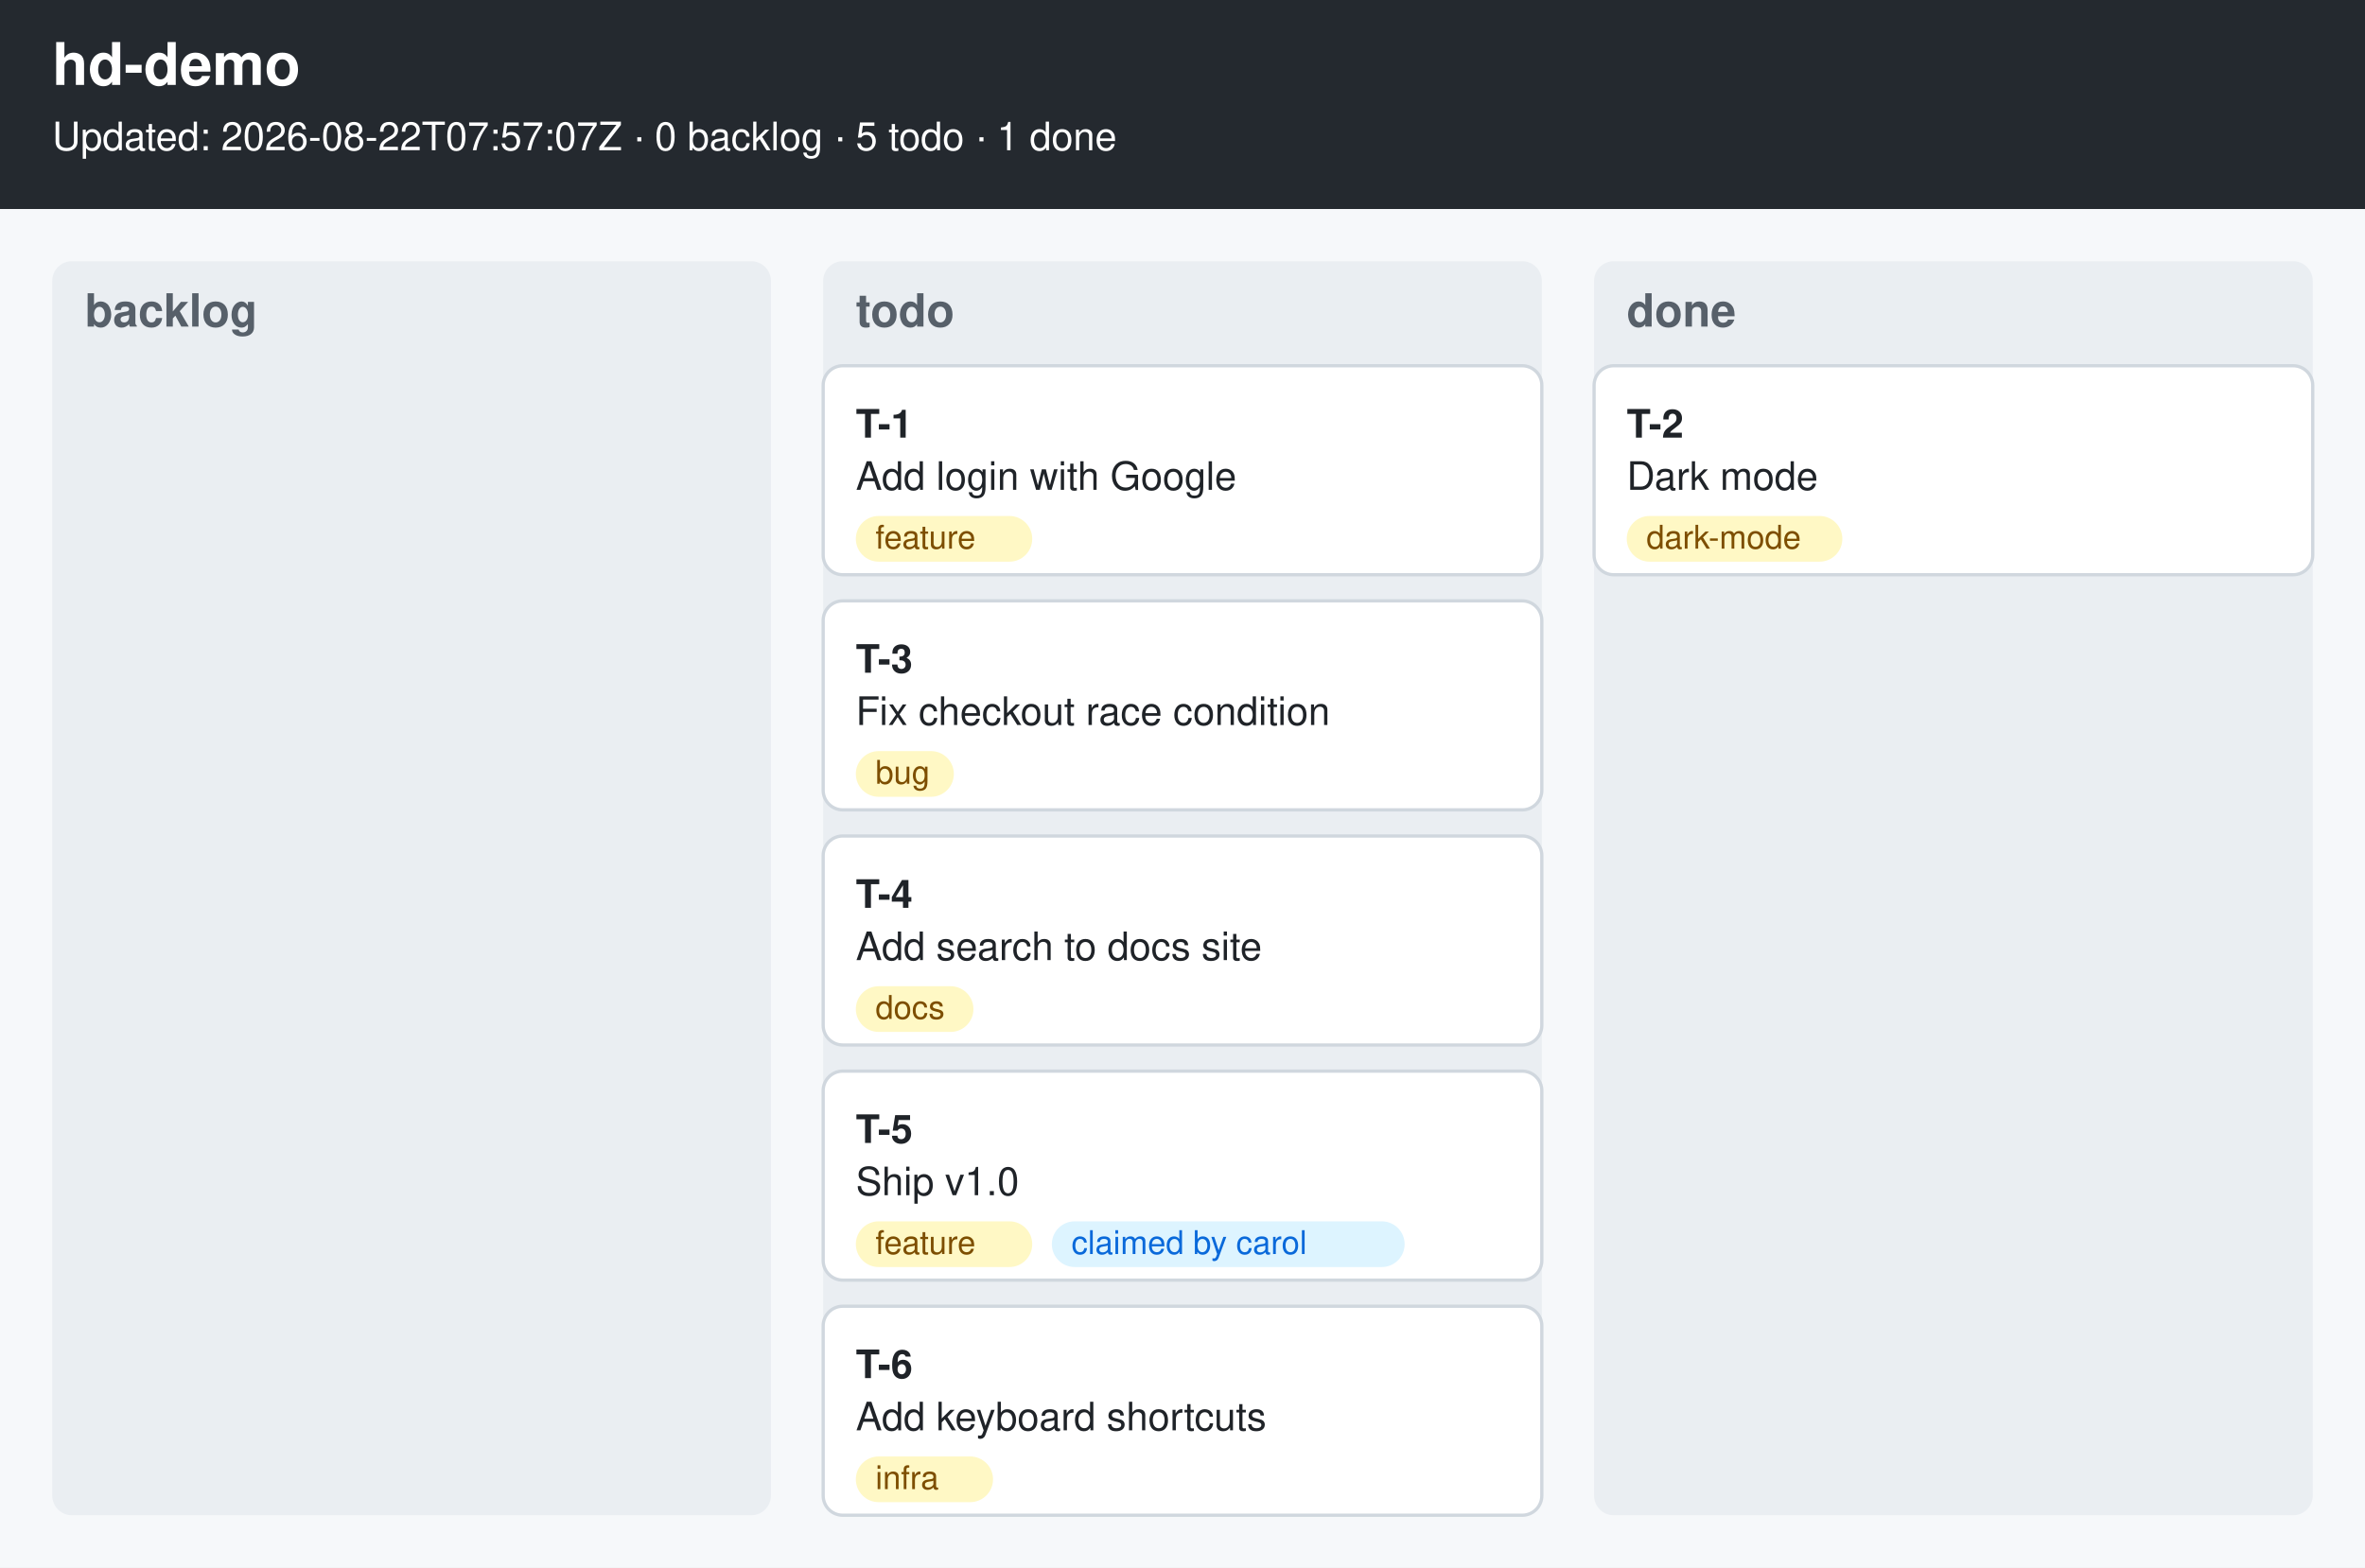
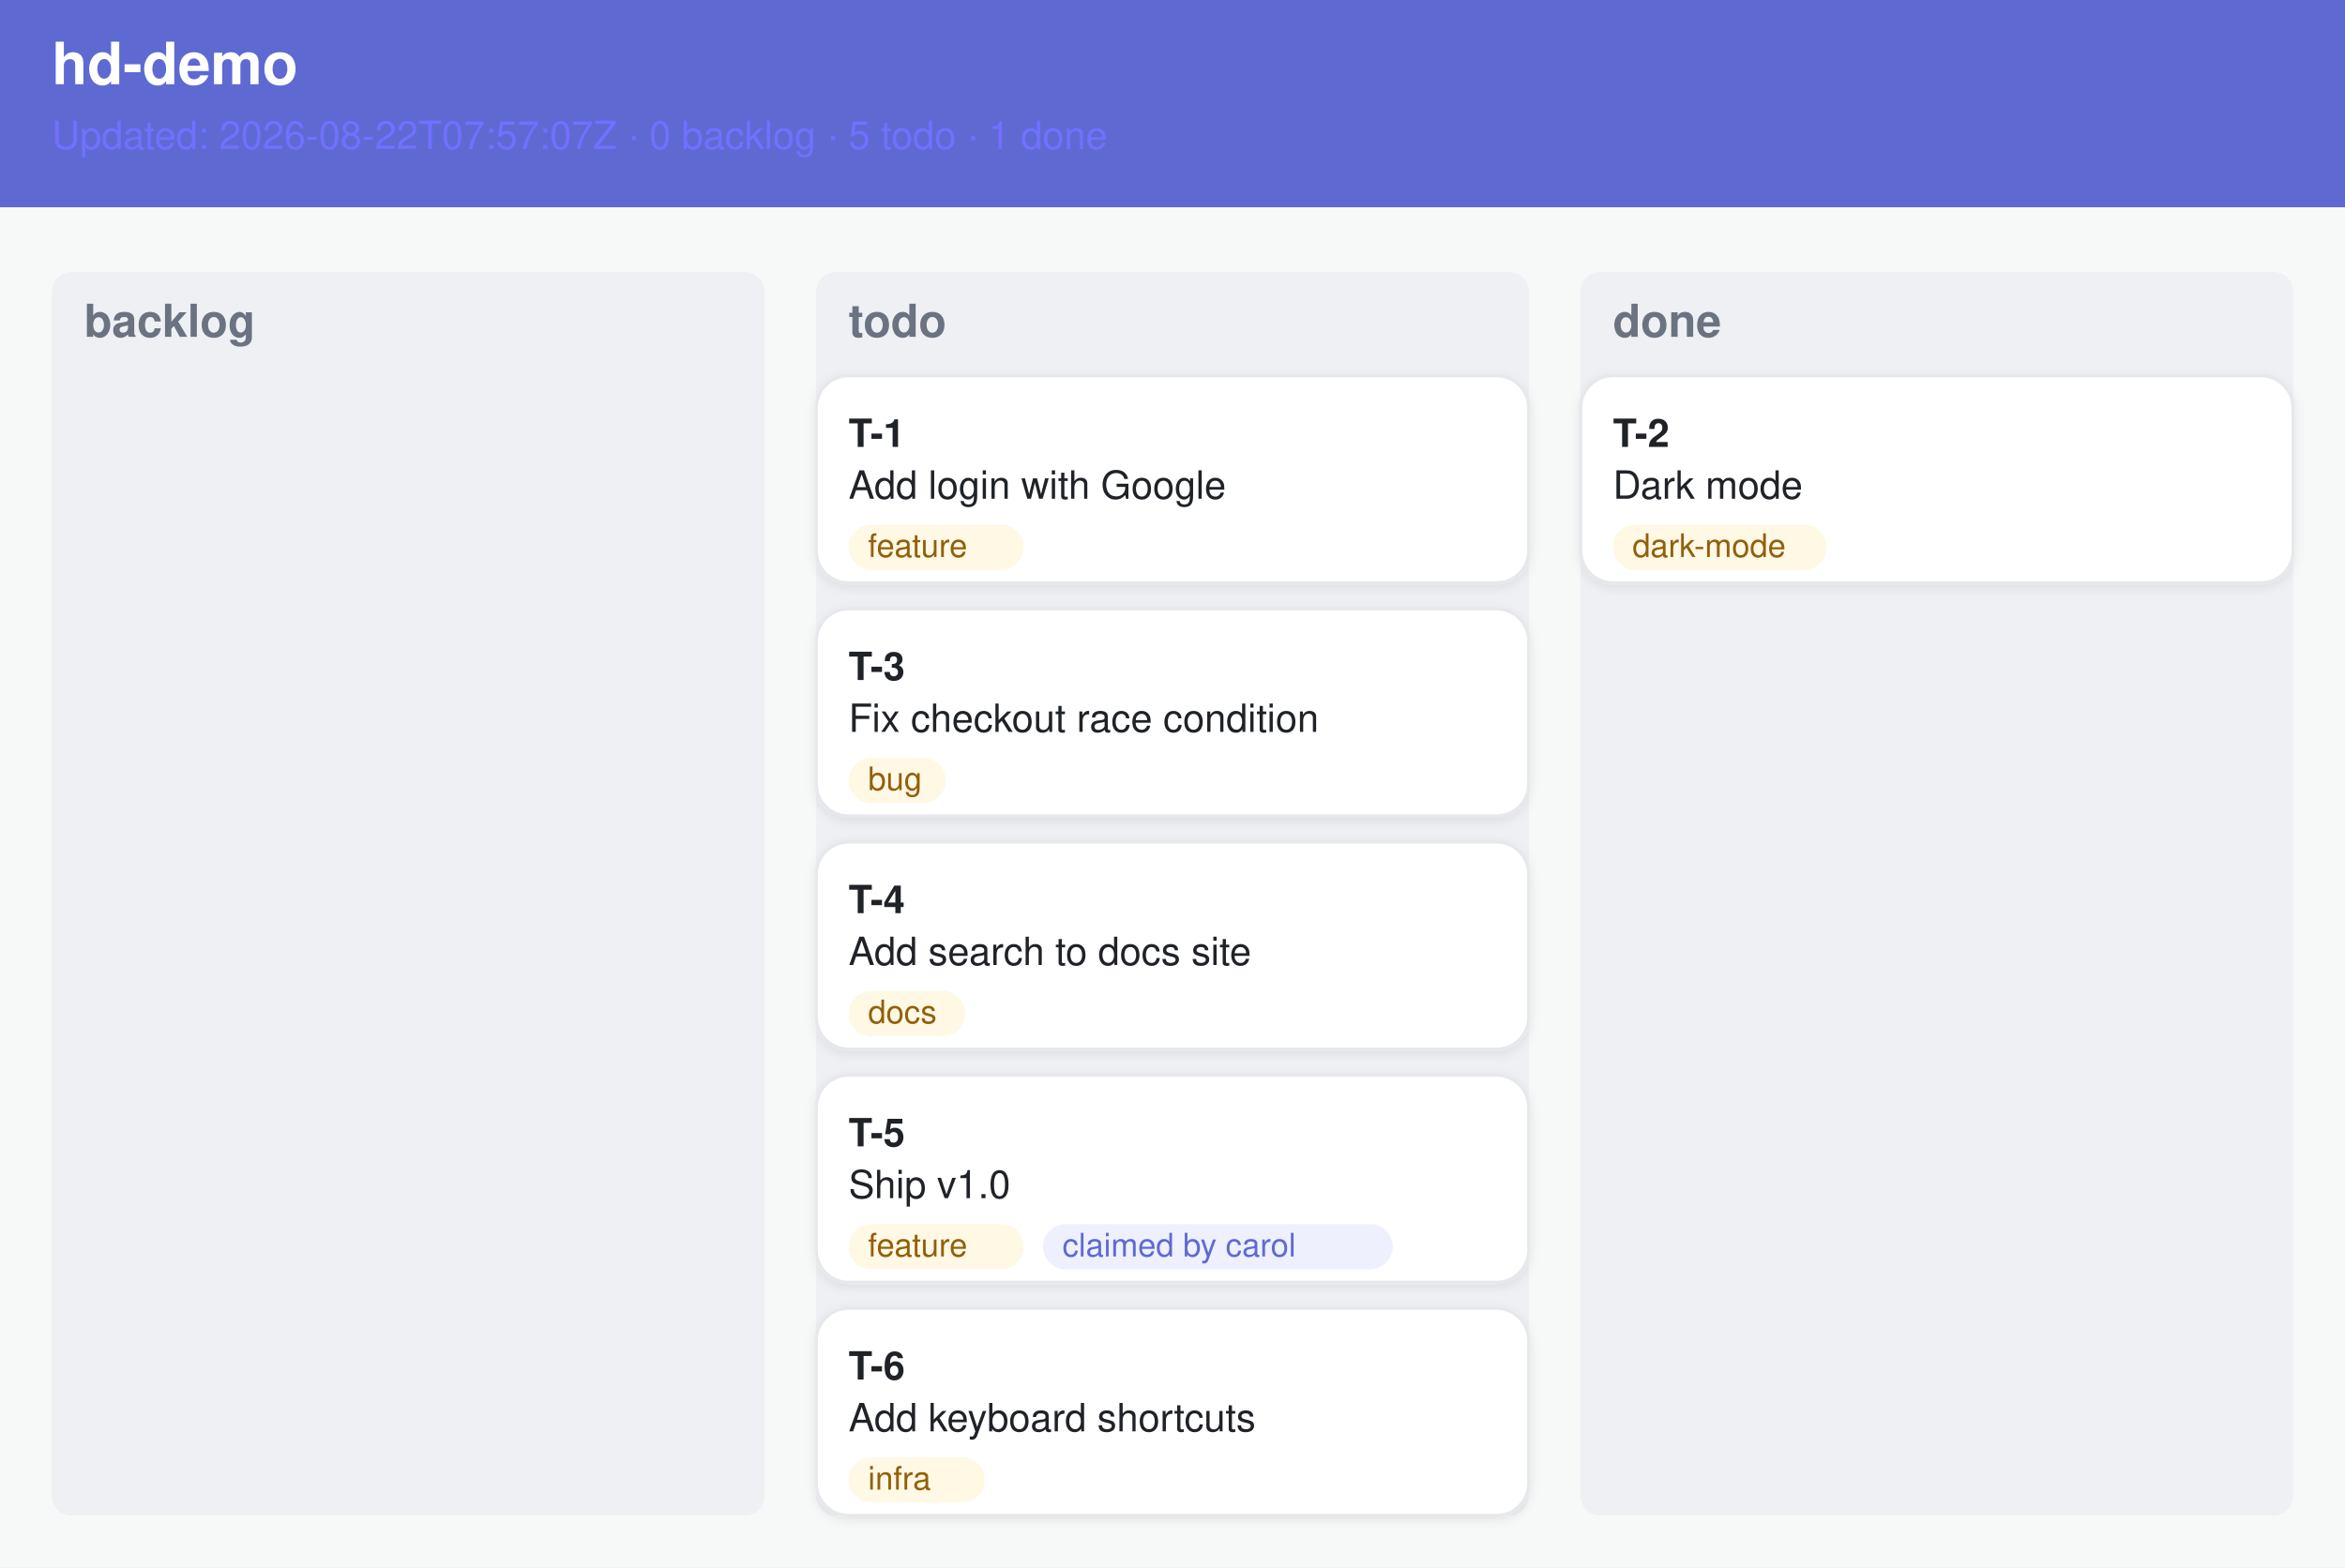
- <svg xmlns="http://www.w3.org/2000/svg" width="724" height="480" viewBox="0 0 724 480">
-   <rect width="724" height="480" fill="#f6f8fa" />
-   <rect width="724" height="64" fill="#24292f" />
+ <svg xmlns="http://www.w3.org/2000/svg" width="724" height="484" viewBox="0 0 724 484">
+   <defs>
+     <filter id="card-shadow" x="-10%" y="-10%" width="130%" height="140%">
+       <feDropShadow dx="0" dy="1" stdDeviation="1.5" flood-color="#101828" flood-opacity="0.08" />
+     </filter>
+   </defs>
+   <rect width="724" height="484" fill="#f7f8f8" />
+   <rect width="724" height="64" fill="#5e6ad2" />
  <text x="16" y="26" font-family="Helvetica, Arial, sans-serif" font-size="18" font-weight="bold" fill="#ffffff">hd-demo</text>
-   <text x="16" y="46" font-family="Helvetica, Arial, sans-serif" font-size="12" fill="#ffffff">Updated: 2026-08-22T07:57:07Z · 0 backlog · 5 todo · 1 done</text>
-   <rect x="16" y="80" width="220" height="384" rx="6" fill="#eaeef2" />
-   <text x="26" y="100" font-family="Helvetica, Arial, sans-serif" font-size="14" font-weight="bold" fill="#57606a">backlog</text>
-   <rect x="252" y="80" width="220" height="384" rx="6" fill="#eaeef2" />
-   <text x="262" y="100" font-family="Helvetica, Arial, sans-serif" font-size="14" font-weight="bold" fill="#57606a">todo</text>
-   <rect x="252" y="112" width="220" height="64" rx="6" fill="#ffffff" stroke="#d0d7de" />
-   <text x="262" y="134" font-family="Helvetica, Arial, sans-serif" font-size="12" font-weight="bold" fill="#1f2328">T-1</text>
-   <text x="262" y="150" font-family="Helvetica, Arial, sans-serif" font-size="12" fill="#1f2328">Add login with Google</text>
-   <rect x="262" y="158" width="54" height="14" rx="7" fill="#fff8c5" />
-   <text x="268" y="168" font-family="Helvetica, Arial, sans-serif" font-size="10" fill="#7d4e00">feature</text>
-   <rect x="252" y="184" width="220" height="64" rx="6" fill="#ffffff" stroke="#d0d7de" />
-   <text x="262" y="206" font-family="Helvetica, Arial, sans-serif" font-size="12" font-weight="bold" fill="#1f2328">T-3</text>
-   <text x="262" y="222" font-family="Helvetica, Arial, sans-serif" font-size="12" fill="#1f2328">Fix checkout race condition</text>
-   <rect x="262" y="230" width="30" height="14" rx="7" fill="#fff8c5" />
-   <text x="268" y="240" font-family="Helvetica, Arial, sans-serif" font-size="10" fill="#7d4e00">bug</text>
-   <rect x="252" y="256" width="220" height="64" rx="6" fill="#ffffff" stroke="#d0d7de" />
-   <text x="262" y="278" font-family="Helvetica, Arial, sans-serif" font-size="12" font-weight="bold" fill="#1f2328">T-4</text>
-   <text x="262" y="294" font-family="Helvetica, Arial, sans-serif" font-size="12" fill="#1f2328">Add search to docs site</text>
-   <rect x="262" y="302" width="36" height="14" rx="7" fill="#fff8c5" />
-   <text x="268" y="312" font-family="Helvetica, Arial, sans-serif" font-size="10" fill="#7d4e00">docs</text>
-   <rect x="252" y="328" width="220" height="64" rx="6" fill="#ffffff" stroke="#d0d7de" />
-   <text x="262" y="350" font-family="Helvetica, Arial, sans-serif" font-size="12" font-weight="bold" fill="#1f2328">T-5</text>
-   <text x="262" y="366" font-family="Helvetica, Arial, sans-serif" font-size="12" fill="#1f2328">Ship v1.0</text>
-   <rect x="262" y="374" width="54" height="14" rx="7" fill="#fff8c5" />
-   <text x="268" y="384" font-family="Helvetica, Arial, sans-serif" font-size="10" fill="#7d4e00">feature</text>
-   <rect x="322" y="374" width="108" height="14" rx="7" fill="#ddf4ff" />
-   <text x="328" y="384" font-family="Helvetica, Arial, sans-serif" font-size="10" fill="#0969da">claimed by carol</text>
-   <rect x="252" y="400" width="220" height="64" rx="6" fill="#ffffff" stroke="#d0d7de" />
-   <text x="262" y="422" font-family="Helvetica, Arial, sans-serif" font-size="12" font-weight="bold" fill="#1f2328">T-6</text>
-   <text x="262" y="438" font-family="Helvetica, Arial, sans-serif" font-size="12" fill="#1f2328">Add keyboard shortcuts</text>
-   <rect x="262" y="446" width="42" height="14" rx="7" fill="#fff8c5" />
-   <text x="268" y="456" font-family="Helvetica, Arial, sans-serif" font-size="10" fill="#7d4e00">infra</text>
-   <rect x="488" y="80" width="220" height="384" rx="6" fill="#eaeef2" />
-   <text x="498" y="100" font-family="Helvetica, Arial, sans-serif" font-size="14" font-weight="bold" fill="#57606a">done</text>
-   <rect x="488" y="112" width="220" height="64" rx="6" fill="#ffffff" stroke="#d0d7de" />
-   <text x="498" y="134" font-family="Helvetica, Arial, sans-serif" font-size="12" font-weight="bold" fill="#1f2328">T-2</text>
-   <text x="498" y="150" font-family="Helvetica, Arial, sans-serif" font-size="12" fill="#1f2328">Dark mode</text>
-   <rect x="498" y="158" width="66" height="14" rx="7" fill="#fff8c5" />
-   <text x="504" y="168" font-family="Helvetica, Arial, sans-serif" font-size="10" fill="#7d4e00">dark-mode</text>
+   <text x="16" y="46" font-family="Helvetica, Arial, sans-serif" font-size="12" fill="#7170ff">Updated: 2026-08-22T07:57:07Z · 0 backlog · 5 todo · 1 done</text>
+   <rect x="16" y="84" width="220" height="384" rx="6" fill="#eef0f3" />
+   <text x="26" y="104" font-family="Helvetica, Arial, sans-serif" font-size="14" font-weight="bold" fill="#6b7280">backlog</text>
+   <rect x="252" y="84" width="220" height="384" rx="6" fill="#eef0f3" />
+   <text x="262" y="104" font-family="Helvetica, Arial, sans-serif" font-size="14" font-weight="bold" fill="#6b7280">todo</text>
+   <rect x="252" y="116" width="220" height="64" rx="10" fill="#ffffff" stroke="#e6e8eb" filter="url(#card-shadow)" />
+   <text x="262" y="138" font-family="Helvetica, Arial, sans-serif" font-size="12" font-weight="bold" fill="#1f2328">T-1</text>
+   <text x="262" y="154" font-family="Helvetica, Arial, sans-serif" font-size="12" fill="#1f2328">Add login with Google</text>
+   <rect x="262" y="162" width="54" height="14" rx="7" fill="#fff8e5" />
+   <text x="268" y="172" font-family="Helvetica, Arial, sans-serif" font-size="10" fill="#92600a">feature</text>
+   <rect x="252" y="188" width="220" height="64" rx="10" fill="#ffffff" stroke="#e6e8eb" filter="url(#card-shadow)" />
+   <text x="262" y="210" font-family="Helvetica, Arial, sans-serif" font-size="12" font-weight="bold" fill="#1f2328">T-3</text>
+   <text x="262" y="226" font-family="Helvetica, Arial, sans-serif" font-size="12" fill="#1f2328">Fix checkout race condition</text>
+   <rect x="262" y="234" width="30" height="14" rx="7" fill="#fff8e5" />
+   <text x="268" y="244" font-family="Helvetica, Arial, sans-serif" font-size="10" fill="#92600a">bug</text>
+   <rect x="252" y="260" width="220" height="64" rx="10" fill="#ffffff" stroke="#e6e8eb" filter="url(#card-shadow)" />
+   <text x="262" y="282" font-family="Helvetica, Arial, sans-serif" font-size="12" font-weight="bold" fill="#1f2328">T-4</text>
+   <text x="262" y="298" font-family="Helvetica, Arial, sans-serif" font-size="12" fill="#1f2328">Add search to docs site</text>
+   <rect x="262" y="306" width="36" height="14" rx="7" fill="#fff8e5" />
+   <text x="268" y="316" font-family="Helvetica, Arial, sans-serif" font-size="10" fill="#92600a">docs</text>
+   <rect x="252" y="332" width="220" height="64" rx="10" fill="#ffffff" stroke="#e6e8eb" filter="url(#card-shadow)" />
+   <text x="262" y="354" font-family="Helvetica, Arial, sans-serif" font-size="12" font-weight="bold" fill="#1f2328">T-5</text>
+   <text x="262" y="370" font-family="Helvetica, Arial, sans-serif" font-size="12" fill="#1f2328">Ship v1.0</text>
+   <rect x="262" y="378" width="54" height="14" rx="7" fill="#fff8e5" />
+   <text x="268" y="388" font-family="Helvetica, Arial, sans-serif" font-size="10" fill="#92600a">feature</text>
+   <rect x="322" y="378" width="108" height="14" rx="7" fill="#eef0fe" />
+   <text x="328" y="388" font-family="Helvetica, Arial, sans-serif" font-size="10" fill="#5e6ad2">claimed by carol</text>
+   <rect x="252" y="404" width="220" height="64" rx="10" fill="#ffffff" stroke="#e6e8eb" filter="url(#card-shadow)" />
+   <text x="262" y="426" font-family="Helvetica, Arial, sans-serif" font-size="12" font-weight="bold" fill="#1f2328">T-6</text>
+   <text x="262" y="442" font-family="Helvetica, Arial, sans-serif" font-size="12" fill="#1f2328">Add keyboard shortcuts</text>
+   <rect x="262" y="450" width="42" height="14" rx="7" fill="#fff8e5" />
+   <text x="268" y="460" font-family="Helvetica, Arial, sans-serif" font-size="10" fill="#92600a">infra</text>
+   <rect x="488" y="84" width="220" height="384" rx="6" fill="#eef0f3" />
+   <text x="498" y="104" font-family="Helvetica, Arial, sans-serif" font-size="14" font-weight="bold" fill="#6b7280">done</text>
+   <rect x="488" y="116" width="220" height="64" rx="10" fill="#ffffff" stroke="#e6e8eb" filter="url(#card-shadow)" />
+   <text x="498" y="138" font-family="Helvetica, Arial, sans-serif" font-size="12" font-weight="bold" fill="#1f2328">T-2</text>
+   <text x="498" y="154" font-family="Helvetica, Arial, sans-serif" font-size="12" fill="#1f2328">Dark mode</text>
+   <rect x="498" y="162" width="66" height="14" rx="7" fill="#fff8e5" />
+   <text x="504" y="172" font-family="Helvetica, Arial, sans-serif" font-size="10" fill="#92600a">dark-mode</text>
</svg>
